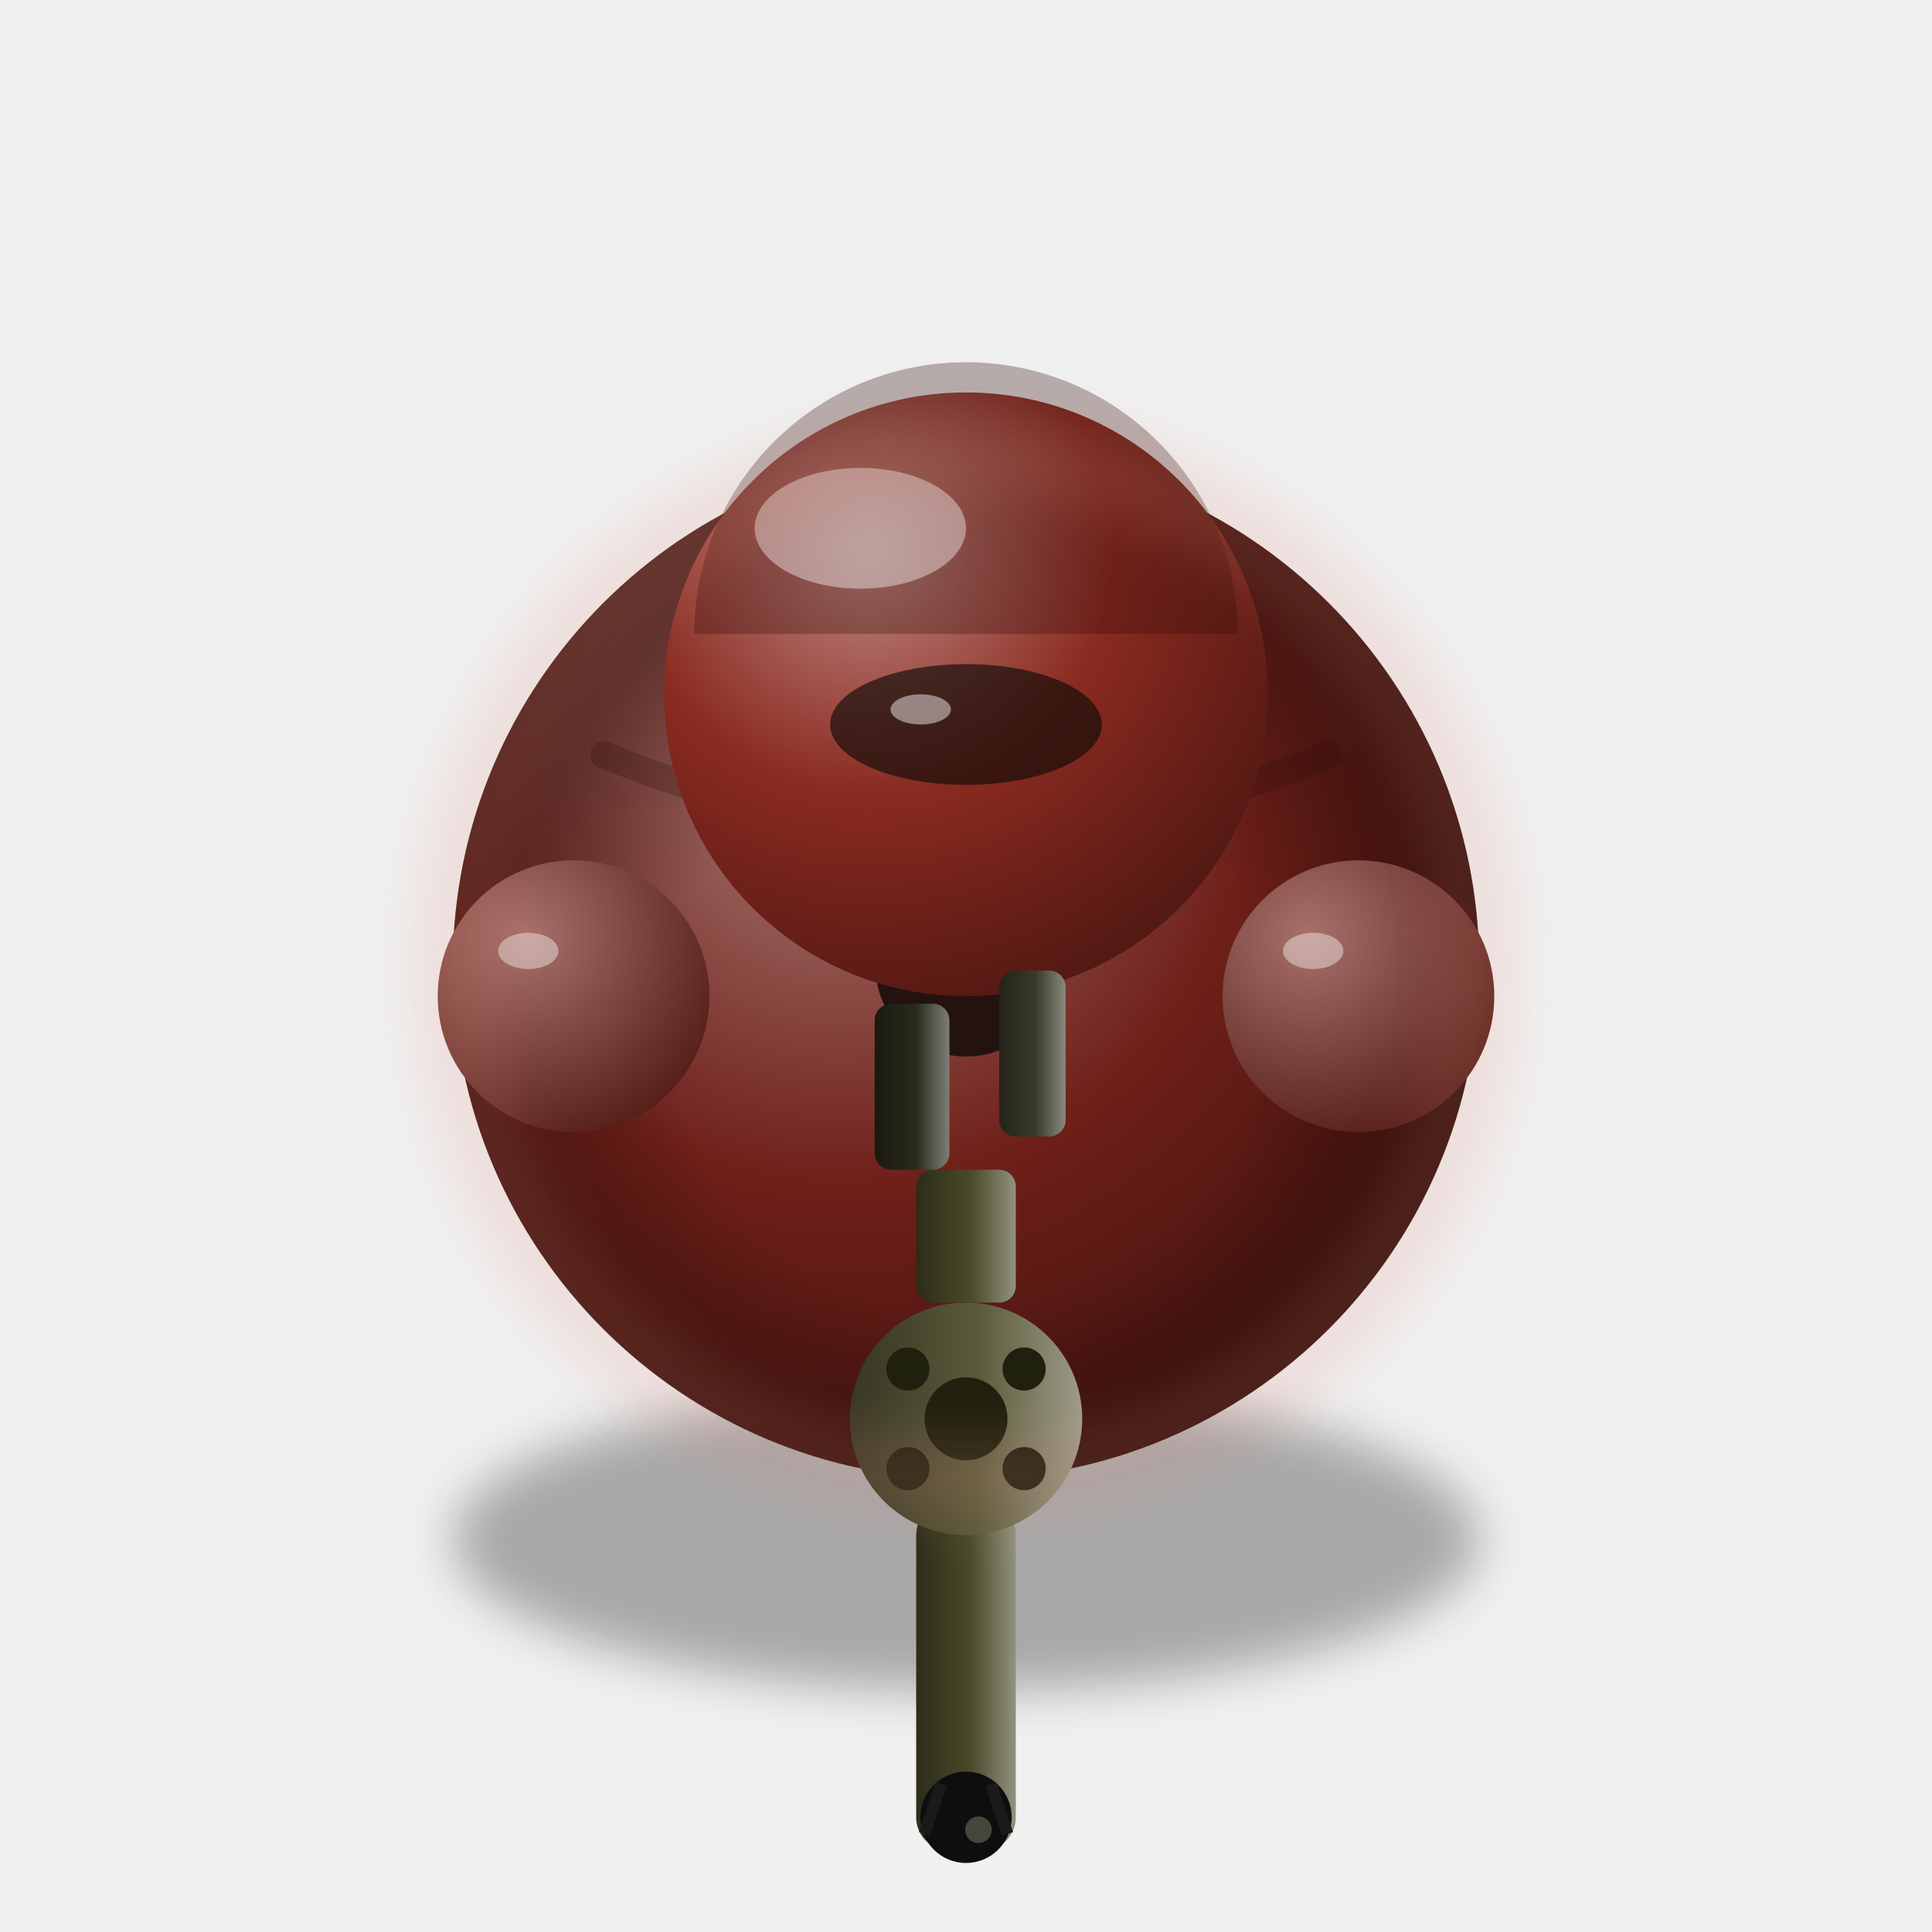
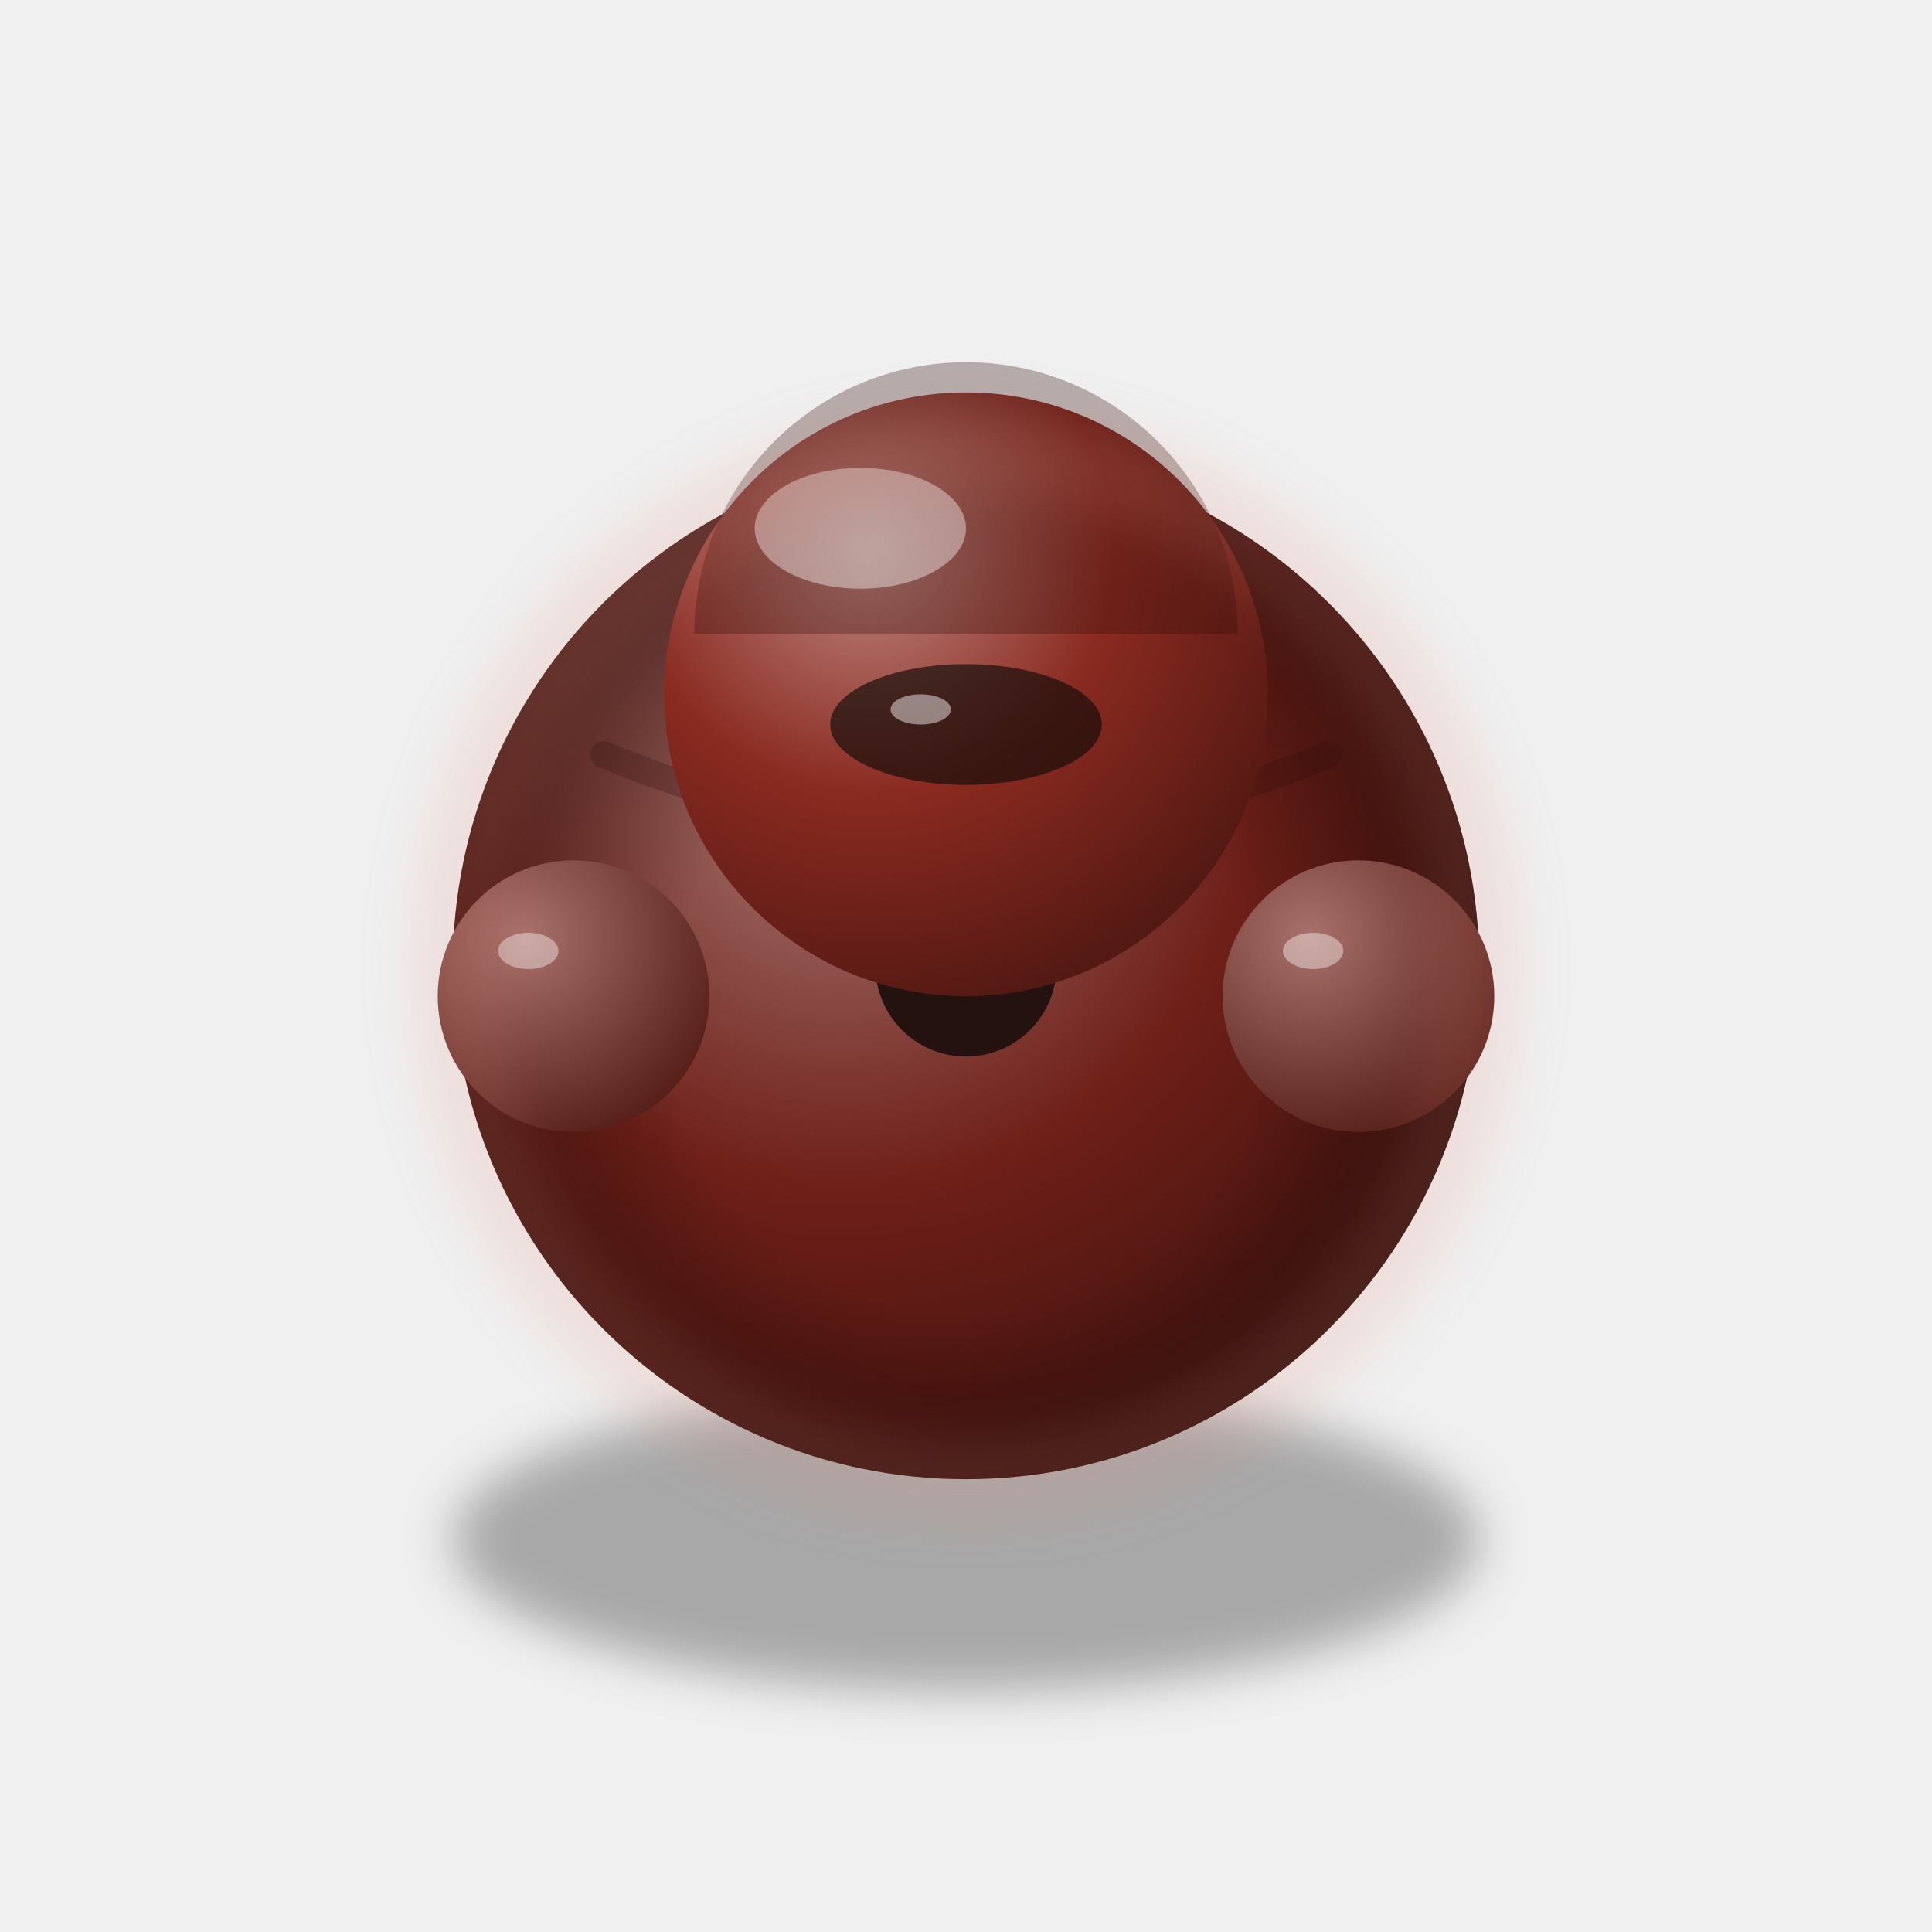
<svg xmlns="http://www.w3.org/2000/svg" viewBox="0 0 128 128">
  <defs>
    <filter id="fxBlur" x="-60%" y="-60%" width="220%" height="220%">
      <feGaussianBlur stdDeviation="1.6" />
    </filter>
    <radialGradient id="body" cx="38%" cy="32%" r="72%">
      <stop offset="0%" stop-color="#a87974" />
      <stop offset="55%" stop-color="#6e1f18" />
      <stop offset="100%" stop-color="#40120e" />
    </radialGradient>
    <radialGradient id="helmet" cx="34%" cy="26%" r="78%">
      <stop offset="0%" stop-color="#bf8a84" />
      <stop offset="52%" stop-color="#8a2a20" />
      <stop offset="100%" stop-color="#531913" />
    </radialGradient>
    <radialGradient id="arm" cx="32%" cy="28%" r="85%">
      <stop offset="0%" stop-color="#a9716b" />
      <stop offset="100%" stop-color="#4f1812" />
    </radialGradient>
    <radialGradient id="pack" cx="38%" cy="30%" r="75%">
      <stop offset="0%" stop-color="#624d4b" />
      <stop offset="100%" stop-color="#200d0b" />
    </radialGradient>
    <linearGradient id="gun" x1="0%" y1="0%" x2="100%" y2="0%">
      <stop offset="0%" stop-color="#5a5a5a" />
      <stop offset="45%" stop-color="#232323" />
      <stop offset="100%" stop-color="#050505" />
    </linearGradient>
    <radialGradient id="ao" cx="50%" cy="55%" r="52%">
      <stop offset="55%" stop-color="#000" stop-opacity="0" />
      <stop offset="100%" stop-color="#000" stop-opacity="0.38" />
    </radialGradient>
    <linearGradient id="g_tube" x1="0%" y1="0%" x2="100%" y2="0%">
      <stop offset="0%" stop-color="#92927f" />
      <stop offset="45%" stop-color="#4a4a2a" />
      <stop offset="100%" stop-color="#2c2c19" />
    </linearGradient>
    <linearGradient id="g_body" x1="0%" y1="0%" x2="100%" y2="0%">
      <stop offset="0%" stop-color="#9c9c89" />
      <stop offset="45%" stop-color="#5a5a3a" />
      <stop offset="100%" stop-color="#363623" />
    </linearGradient>
    <linearGradient id="g_grip" x1="0%" y1="0%" x2="100%" y2="0%">
      <stop offset="0%" stop-color="#89897f" />
      <stop offset="45%" stop-color="#3a3a2a" />
      <stop offset="100%" stop-color="#232319" />
    </linearGradient>
    <linearGradient id="g_grip2" x1="0%" y1="0%" x2="100%" y2="0%">
      <stop offset="0%" stop-color="#7f7f76" />
      <stop offset="45%" stop-color="#2a2a1a" />
      <stop offset="100%" stop-color="#191910" />
    </linearGradient>
  </defs>
  <ellipse cx="64" cy="102" rx="34" ry="10" fill="#000" opacity="0.3" filter="url(#fxBlur)" />
  <ellipse cx="64" cy="78" rx="22" ry="18" fill="url(#pack)" />
  <path d="M48 68 Q64 78 80 68" stroke="#000" stroke-width="2" opacity="0.2" fill="none" />
  <circle cx="64" cy="64" r="34" fill="url(#body)" />
  <circle cx="64" cy="64" r="34" fill="url(#ao)" />
  <path d="M40 50 Q64 60 88 50" stroke="#2a0a08" stroke-width="1.8" fill="none" opacity="0.25" stroke-linecap="round" />
  <circle cx="64" cy="64" r="6" fill="#241210" />
  <ellipse cx="61" cy="61" rx="2" ry="1.3" fill="#fff" opacity="0.5" />
  <circle cx="64" cy="46" r="20" fill="url(#helmet)" />
  <path d="M46 42 A18 18 0 0 1 82 42" fill="#2a0a08" opacity="0.3" />
  <ellipse cx="57" cy="35" rx="7" ry="4" fill="#fff" opacity="0.4" />
  <ellipse cx="64" cy="48" rx="9" ry="4" fill="#100a08" opacity="0.65" />
  <ellipse cx="61" cy="47" rx="2" ry="1" fill="#fff" opacity="0.45" />
-   <g transform="translate(64,94) rotate(180) scale(0.55) translate(-16,-52)">
-     <rect x="10" y="0" width="12" height="42" rx="4" fill="url(#g_tube)" />
-     <circle cx="16" cy="4" r="5.5" fill="#0e0e0e" />
-     <circle cx="14.5" cy="2.5" r="1.6" fill="#6a6a5a" opacity="0.6" />
-     <path d="M13 8 L11 2 M19 8 L21 2" stroke="#1a1a1a" stroke-width="1.4" />
-     <circle cx="16" cy="52" r="14" fill="url(#g_body)" />
-     <circle cx="9" cy="46" r="2.6" fill="#20200e" />
-     <circle cx="23" cy="46" r="2.6" fill="#20200e" />
-     <circle cx="9" cy="58" r="2.6" fill="#20200e" />
-     <circle cx="23" cy="58" r="2.6" fill="#20200e" />
-     <circle cx="16" cy="52" r="5" fill="#20200e" />
-     <rect x="10" y="66" width="12" height="16" rx="2" fill="url(#g_tube)" />
-     <rect x="18" y="82" width="9" height="20" rx="2" fill="url(#g_grip2)" />
-     <rect x="4" y="86" width="8" height="20" rx="2" fill="url(#g_grip)" />
-   </g>
  <circle cx="38" cy="66" r="9" fill="url(#arm)" />
  <circle cx="90" cy="66" r="9" fill="url(#arm)" />
  <ellipse cx="35" cy="63" rx="2" ry="1.2" fill="#fff" opacity="0.4" />
  <ellipse cx="87" cy="63" rx="2" ry="1.2" fill="#fff" opacity="0.4" />
  <circle cx="64" cy="64" r="34" fill="none" stroke="#e08a7a" stroke-width="5.5" opacity="0.17" filter="url(#fxBlur)" />
</svg>
